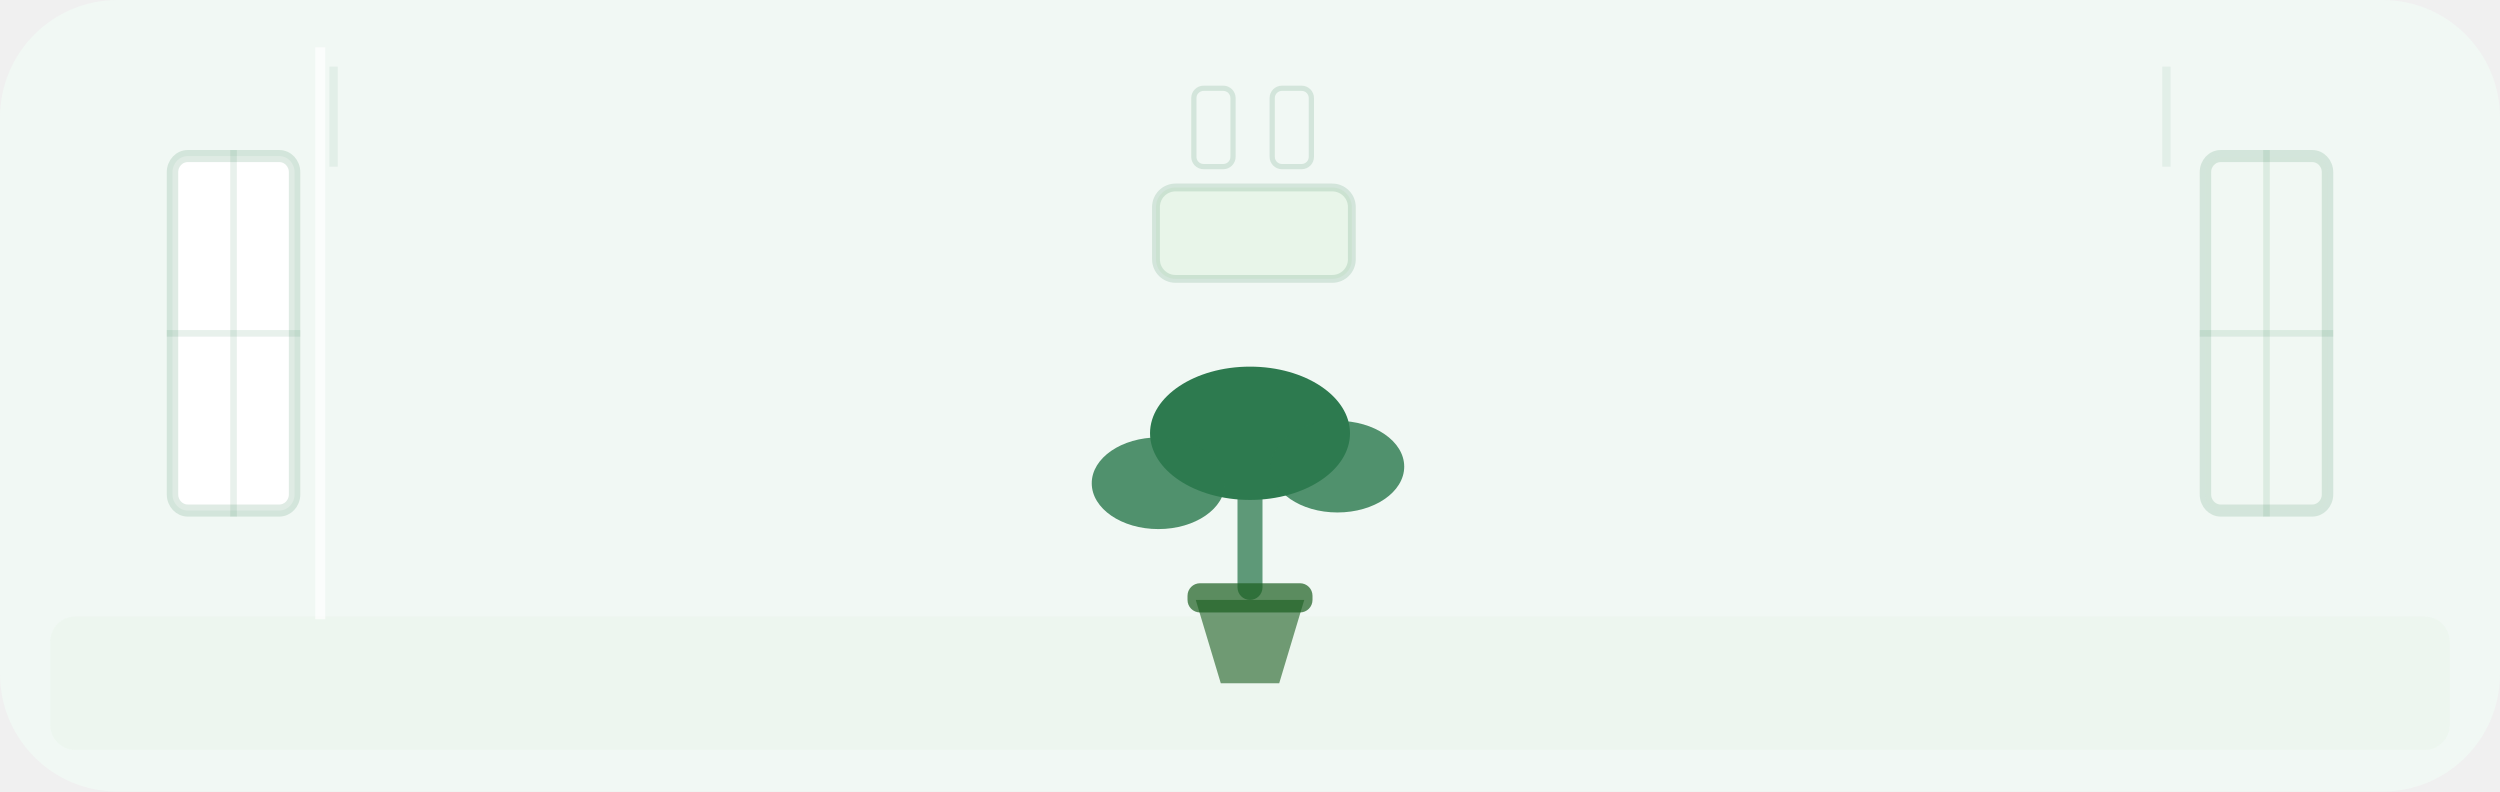
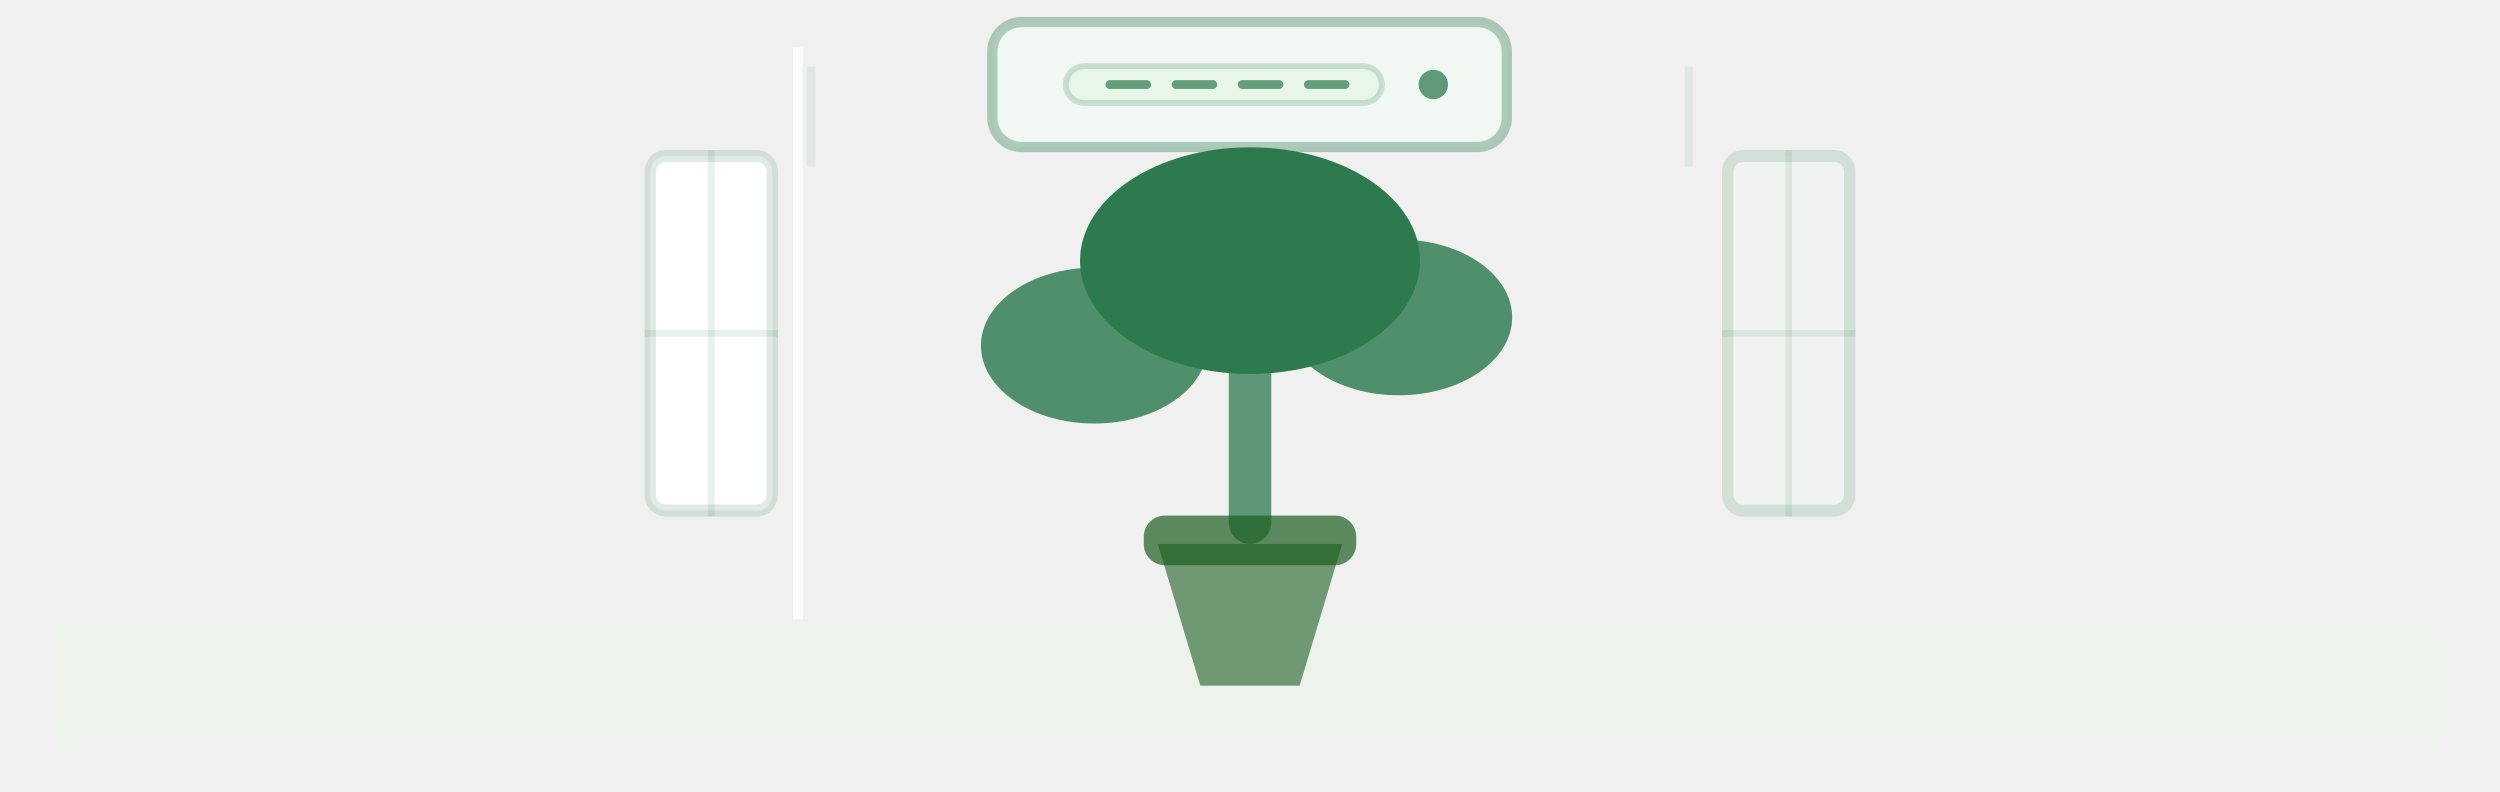
<svg xmlns="http://www.w3.org/2000/svg" width="340.123" height="107.691" viewBox="0 0 340.123 107.691">
-   <rect width="340.123" height="107.691" rx="16" fill="#F1F8F4" />
-   <g transform="translate(44.81,9.07) scale(1,0.9999)">
+   <g transform="translate(109.81,9.07) scale(1,0.9999)">
    <path id="Vector" opacity="0.5" d="M0.567 0V13.603" stroke="#2D7A4F" stroke-opacity="0.15" stroke-width="1.134" />
  </g>
-   <g transform="translate(294.18,9.07) scale(1,0.9999)">
+   <g transform="translate(229.18,9.07) scale(1,0.9999)">
    <path id="Vector" opacity="0.5" d="M0.567 0V13.603" stroke="#2D7A4F" stroke-opacity="0.15" stroke-width="1.134" />
  </g>
  <g transform="translate(6.84,83.88) scale(0.9999,1.0005)">
    <path id="Vector" opacity="0.45" d="M323.073 0H3.401C1.523 0 0 1.523 0 3.401V14.737C0 16.615 1.523 18.137 3.401 18.137H323.073C324.951 18.137 326.474 16.615 326.474 14.737V3.401C326.474 1.523 324.951 0 323.073 0Z" fill="#E8F5E9" />
  </g>
-   <g transform="translate(22.69,20.41) scale(0.9156,0.9669)">
+   <g transform="translate(87.69,20.41) scale(0.9156,0.9669)">
    <path id="Vector" d="M16.72 0.85H3.117C1.865 0.85 0.85 1.865 0.85 3.117V48.461C0.85 49.713 1.865 50.728 3.117 50.728H16.72C17.973 50.728 18.988 49.713 18.988 48.461V3.117C18.988 1.865 17.973 0.85 16.72 0.85Z" fill="white" stroke="#2D7A4F" stroke-opacity="0.15" stroke-width="1.7" />
  </g>
-   <g transform="translate(42.89,6.44) scale(1,1)">
+   <g transform="translate(107.89,6.44) scale(1,1)">
    <path id="Vector" opacity="0.7" d="M0.68 0V77.81" stroke="white" stroke-width="1.36" />
  </g>
-   <g transform="translate(299.27,20.41) scale(0.9156,0.9669)">
+   <g transform="translate(234.27,20.41) scale(0.9156,0.9669)">
    <path id="Vector" d="M16.72 0.85H3.117C1.865 0.85 0.85 1.865 0.85 3.117V48.461C0.85 49.713 1.865 50.728 3.117 50.728H16.72C17.973 50.728 18.988 49.713 18.988 48.461V3.117C18.988 1.865 17.973 0.85 16.72 0.85Z" fill="#F1F8F4" fill-opacity="0.4" stroke="#2D7A4F" stroke-opacity="0.15" stroke-width="1.7" />
  </g>
-   <g transform="translate(168.36,61.21) scale(1.0001,1.0001)">
-     <path id="Frame" opacity="0.75" d="M3.401 1.7C3.401 0.761 2.639 0 1.7 0C0.761 0 0 0.761 0 1.7V18.704C0 19.643 0.761 20.405 1.7 20.405C2.639 20.405 3.401 19.643 3.401 18.704V1.7Z" fill="#2D7A4F" />
+   <g transform="translate(170.0615,92.5) scale(1.7) translate(-170.0615,-92.5)">
+     <g transform="translate(168.36,61.21) scale(1.0001,1.0001)">
+       <path id="Frame" opacity="0.75" d="M3.401 1.7C3.401 0.761 2.639 0 1.7 0C0.761 0 0 0.761 0 1.7V18.704C0 19.643 0.761 20.405 1.7 20.405C2.639 20.405 3.401 19.643 3.401 18.704V1.7Z" fill="#2D7A4F" />
+     </g>
+     <g transform="translate(156.46,49.88) scale(1.0001,0.9999)">
+       <path id="Vector" d="M13.603 18.137C21.116 18.137 27.206 14.077 27.206 9.069C27.206 4.06 21.116 0 13.603 0C6.09 0 0 4.06 0 9.069C0 14.077 6.09 18.137 13.603 18.137Z" fill="#2D7A4F" />
+     </g>
+     <g transform="translate(148.53,59.51) scale(0.9995,1.0001)">
+       <path id="Vector" opacity="0.82" d="M9.069 12.47C14.077 12.47 18.137 9.678 18.137 6.235C18.137 2.791 14.077 0 9.069 0C4.06 0 0 2.791 0 6.235C0 9.678 4.06 12.47 9.069 12.47Z" fill="#2D7A4F" />
+     </g>
+     <g transform="translate(172.88,57.25) scale(1.0014,1.0001)">
+       <path id="Vector" opacity="0.82" d="M9.069 12.47C14.077 12.47 18.137 9.678 18.137 6.235C18.137 2.791 14.077 0 9.069 0C4.06 0 0 2.791 0 6.235C0 9.678 4.06 12.47 9.069 12.47Z" fill="#2D7A4F" />
+     </g>
+     <g transform="translate(162.68,81.62) scale(1.0017,1.0003)">
+       <path id="Vector" opacity="0.6" d="M0 0H14.737L11.336 11.336H3.401L0 0Z" fill="#1B5E20" />
+     </g>
+     <g transform="translate(161.56,79.35) scale(1.0001,1.0016)">
+       <path id="Vector" opacity="0.7" d="M15.303 0H1.7C0.761 0 0 0.761 0 1.7V2.267C0 3.206 0.761 3.968 1.7 3.968H15.303C16.243 3.968 17.004 3.206 17.004 2.267V1.7C17.004 0.761 16.243 0 15.303 0Z" fill="#1B5E20" />
+     </g>
  </g>
-   <g transform="translate(156.46,49.88) scale(1.0001,0.9999)">
-     <path id="Vector" d="M13.603 18.137C21.116 18.137 27.206 14.077 27.206 9.069C27.206 4.06 21.116 0 13.603 0C6.09 0 0 4.06 0 9.069C0 14.077 6.09 18.137 13.603 18.137Z" fill="#2D7A4F" />
-   </g>
-   <g transform="translate(148.53,59.51) scale(0.9995,1.0001)">
-     <path id="Vector" opacity="0.82" d="M9.069 12.47C14.077 12.47 18.137 9.678 18.137 6.235C18.137 2.791 14.077 0 9.069 0C4.06 0 0 2.791 0 6.235C0 9.678 4.06 12.47 9.069 12.47Z" fill="#2D7A4F" />
-   </g>
-   <g transform="translate(172.88,57.25) scale(1.0014,1.0001)">
-     <path id="Vector" opacity="0.82" d="M9.069 12.47C14.077 12.47 18.137 9.678 18.137 6.235C18.137 2.791 14.077 0 9.069 0C4.06 0 0 2.791 0 6.235C0 9.678 4.06 12.47 9.069 12.47Z" fill="#2D7A4F" />
-   </g>
-   <g transform="translate(162.68,81.62) scale(1.0017,1.0003)">
-     <path id="Vector" opacity="0.6" d="M0 0H14.737L11.336 11.336H3.401L0 0Z" fill="#1B5E20" />
-   </g>
-   <g transform="translate(161.56,79.35) scale(1.0001,1.0016)">
-     <path id="Vector" opacity="0.7" d="M15.303 0H1.7C0.761 0 0 0.761 0 1.7V2.267C0 3.206 0.761 3.968 1.7 3.968H15.303C16.243 3.968 17.004 3.206 17.004 2.267V1.7C17.004 0.761 16.243 0 15.303 0Z" fill="#1B5E20" />
-   </g>
-   <g transform="translate(31.32,20.41) scale(1,0.9999)">
+   <g transform="translate(96.32,20.41) scale(1,0.9999)">
    <path id="closed-left-vertical" opacity="0.7" d="M0.453 0V49.878" stroke="#2D7A4F" stroke-opacity="0.15" stroke-width="0.907" />
  </g>
-   <g transform="translate(22.69,44.90) scale(1.0014,1)">
+   <g transform="translate(87.69,44.90) scale(1.0014,1)">
    <path id="closed-left-horizontal" opacity="0.7" d="M0 0.453H18.137" stroke="#2D7A4F" stroke-opacity="0.15" stroke-width="0.907" />
  </g>
-   <g transform="translate(307.90,20.41) scale(1,0.9999)">
+   <g transform="translate(242.90,20.41) scale(1,0.9999)">
    <path id="closed-right-vertical" opacity="0.7" d="M0.453 0V49.878" stroke="#2D7A4F" stroke-opacity="0.15" stroke-width="0.907" />
  </g>
-   <g transform="translate(299.27,44.90) scale(1.0014,1)">
+   <g transform="translate(234.27,44.90) scale(1.0014,1)">
    <path id="closed-right-horizontal" opacity="0.7" d="M0 0.453H18.137" stroke="#2D7A4F" stroke-opacity="0.15" stroke-width="0.907" />
  </g>
-   <g transform="translate(162.067,11.6535) scale(1,1)">
-     <path id="Vector" d="M4.352 0.355H1.688C0.952 0.355 0.355 0.952 0.355 1.688V9.682C0.355 10.418 0.952 11.014 1.688 11.014H4.352C5.088 11.014 5.685 10.418 5.685 9.682V1.688C5.685 0.952 5.088 0.355 4.352 0.355Z" fill="#F1F8F4" stroke="#2D7A4F" stroke-opacity="0.15" stroke-width="0.711" />
-   </g>
-   <g transform="translate(172.727,11.6535) scale(1,1)">
-     <path id="Vector" d="M4.352 0.355H1.688C0.952 0.355 0.355 0.952 0.355 1.688V9.682C0.355 10.418 0.952 11.014 1.688 11.014H4.352C5.088 11.014 5.685 10.418 5.685 9.682V1.688C5.685 0.952 5.088 0.355 4.352 0.355Z" fill="#F1F8F4" stroke="#2D7A4F" stroke-opacity="0.15" stroke-width="0.711" />
-   </g>
-   <g transform="translate(156.737,24.9735) scale(1,1)">
-     <path id="Vector" d="M24.516 0.533H3.198C1.726 0.533 0.533 1.726 0.533 3.198V10.304C0.533 11.775 1.726 12.969 3.198 12.969H24.516C25.987 12.969 27.18 11.775 27.18 10.304V3.198C27.18 1.726 25.987 0.533 24.516 0.533Z" fill="#E8F5E9" stroke="#2D7A4F" stroke-opacity="0.15" stroke-width="1.066" />
+   <g transform="translate(135,3)">
+     <rect width="70" height="17" rx="4" fill="#F1F8F4" stroke="#2D7A4F" stroke-opacity="0.35" stroke-width="1.4" />
+     <rect x="10" y="6" width="43" height="5" rx="2.5" fill="#E8F5E9" stroke="#2D7A4F" stroke-opacity="0.2" stroke-width="0.8" />
+     <path d="M16 8.5H21M25 8.5H30M34 8.5H39M43 8.5H48" stroke="#2D7A4F" stroke-opacity="0.7" stroke-width="1.2" stroke-linecap="round" />
+     <circle cx="60" cy="8.5" r="2" fill="#2D7A4F" opacity="0.75" />
  </g>
</svg>
